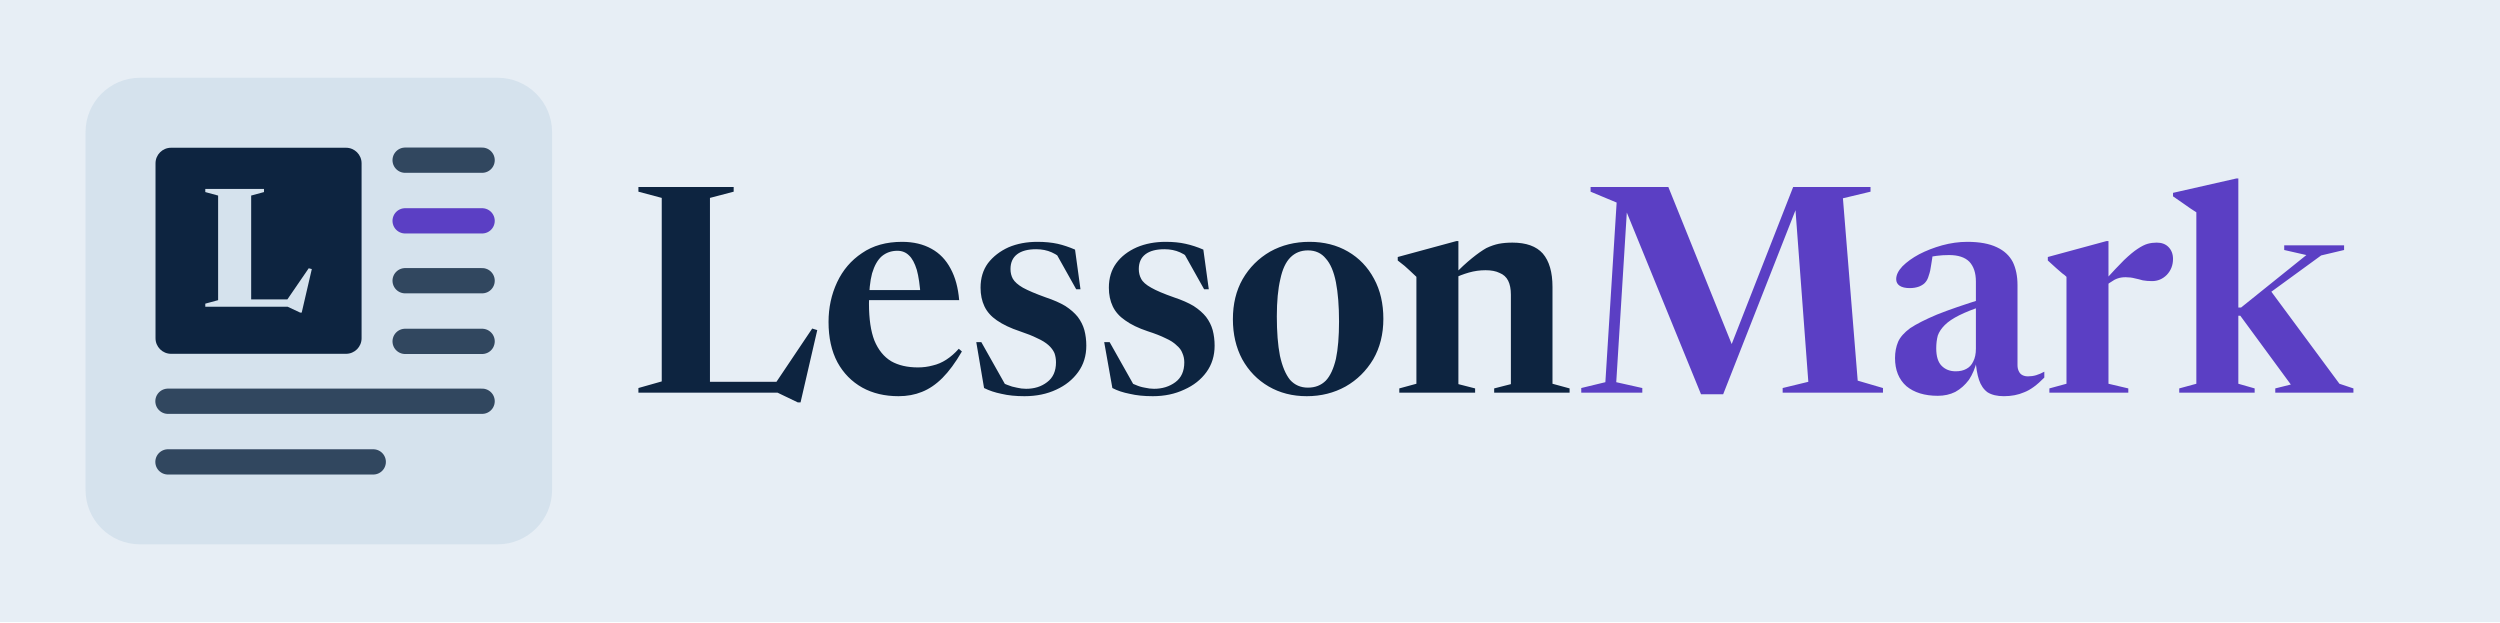
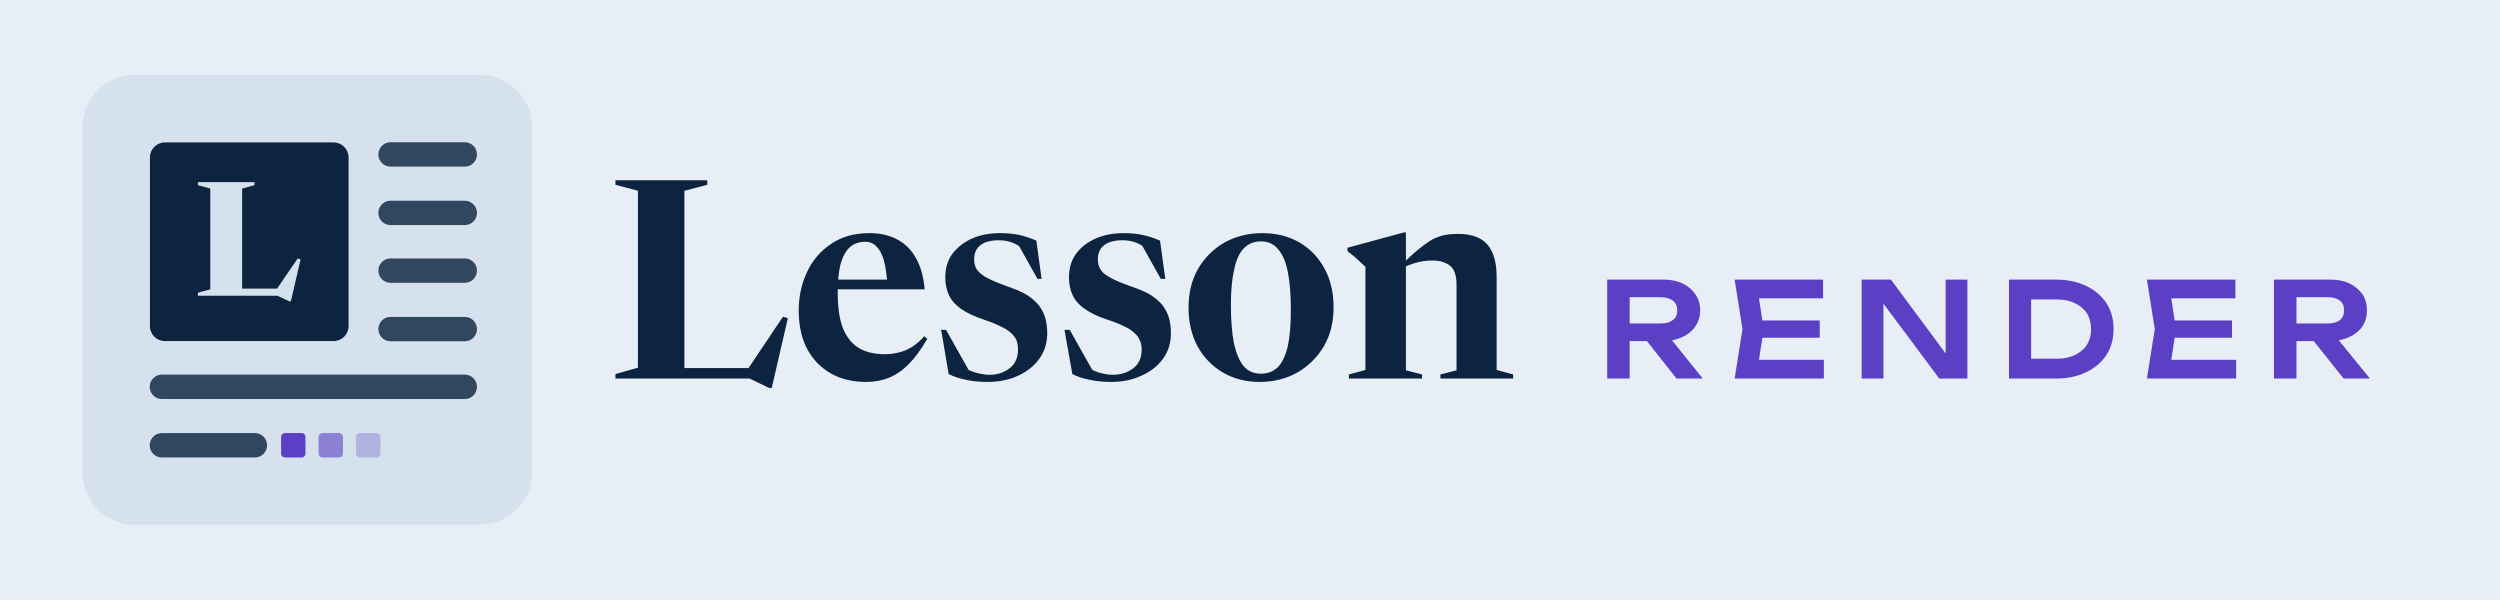
- <svg xmlns="http://www.w3.org/2000/svg" viewBox="0 0 643 160" width="643" height="160">
-   <rect width="643" height="160" fill="#e7eef5" />
+ <svg xmlns="http://www.w3.org/2000/svg" viewBox="0 0 667 160" width="667" height="160">
+   <rect width="667" height="160" fill="#e7eef5" />
  <g transform="translate(22,20)">
    <rect width="120" height="120" rx="14" fill="#d5e2ed" />
-     <rect x="18" y="18" width="53.0" height="53.0" rx="4" fill="#0d2440" />
+     <rect x="18" y="18" width="53" height="53" rx="4" fill="#0d2440" />
    <path d="M55.6 60.4H55.2L52 58.9H37.9V57H54.7L51.3 57.9L57.4 49L58.2 49.2ZM42.6 30.3V58.9H30.8V58.1L34.1 57.2V30.3L30.8 29.4V28.6H45.9V29.4Z" fill="#d5e2ed" />
-     <path d="M82.2 21.2H102.0" stroke="#0d2440" stroke-width="6.5" stroke-linecap="round" opacity="0.82" />
-     <path d="M82.2 36.8H102.0" stroke="#5b3fc4" stroke-width="6.5" stroke-linecap="round" />
-     <path d="M82.2 52.2H102.0" stroke="#0d2440" stroke-width="6.5" stroke-linecap="round" opacity="0.82" />
-     <path d="M82.2 67.8H102.0" stroke="#0d2440" stroke-width="6.5" stroke-linecap="round" opacity="0.82" />
-     <path d="M21.2 83.2H102.0" stroke="#0d2440" stroke-width="6.5" stroke-linecap="round" opacity="0.82" />
-     <path d="M21.2 98.8H74.0" stroke="#0d2440" stroke-width="6.5" stroke-linecap="round" opacity="0.82" />
+     <path d="M82.2 21.2H102M82.2 36.8H102M82.2 52.2H102M82.2 67.8H102M21.2 83.2H102M21.2 98.8H46" stroke="#0d2440" stroke-width="6.5" stroke-linecap="round" opacity="0.82" />
+     <rect x="53" y="95.55" width="6.5" height="6.5" rx="1" fill="#5b3fc4" />
+     <rect x="63" y="95.55" width="6.5" height="6.5" rx="1" fill="#5b3fc4" opacity="0.6" />
+     <rect x="73" y="95.55" width="6.5" height="6.5" rx="1" fill="#5b3fc4" opacity="0.3" />
  </g>
  <path d="M205.9 103.5H205.2L200 101H175.3V98.2H204.7L198.9 99.4L208.9 84.5L210.2 84.9ZM182.6 50.9V101H164.2V99.8L170.2 98.1V50.9L164.2 49.3V48.1H188.7V49.3Z M232 62.2Q236.4 62.2 239.6 64Q242.7 65.7 244.5 69.1Q246.3 72.4 246.7 77.2H221.8V74.6H241.6L236.8 76.3Q236.5 71.9 235.8 69.4Q235 66.8 233.8 65.7Q232.6 64.5 230.8 64.5Q228.5 64.5 226.8 65.9Q225.2 67.3 224.3 70.3Q223.5 73.3 223.5 78.1Q223.5 84 224.9 87.6Q226.4 91.2 229.2 92.9Q232 94.5 236.1 94.5Q238.1 94.5 239.9 94Q241.7 93.6 243.4 92.5Q245.1 91.4 246.6 89.7L247.4 90.4Q244.9 94.7 242.4 97.2Q239.9 99.7 237.1 100.8Q234.4 101.9 231.1 101.9Q225.8 101.9 221.8 99.7Q217.7 97.4 215.4 93.2Q213.1 88.9 213.1 82.8Q213.1 77.3 215.3 72.6Q217.5 67.9 221.7 65.1Q225.9 62.2 232 62.2Z M266.8 62.2Q269.7 62.2 272 62.7Q274.2 63.2 276.5 64.2L277.9 74.4H276.8L271.2 64.4L274.4 67.6Q272.3 65.7 270.5 64.9Q268.7 64.1 266.5 64.1Q263.3 64.1 261.6 65.4Q259.9 66.7 259.9 69.2Q259.9 70.6 260.5 71.7Q261.2 72.9 263.1 74Q265.1 75.1 269 76.5Q272 77.5 274 78.7Q276 80 277.2 81.5Q278.4 83.1 278.9 84.9Q279.4 86.8 279.4 88.9Q279.4 92.8 277.3 95.7Q275.2 98.6 271.7 100.2Q268.1 101.9 263.5 101.9Q260.1 101.9 257.6 101.3Q255.1 100.8 253.1 99.8L251.1 88H252.4L259.1 99.9L257 97.9Q258 98.6 259.1 99Q260.3 99.5 261.5 99.7Q262.7 100 263.9 100Q267.1 100 269.3 98.3Q271.6 96.6 271.6 93.2Q271.6 91.9 271.2 90.8Q270.7 89.7 269.7 88.8Q268.6 87.8 266.8 87Q265 86.1 262.3 85.2Q258.7 84 256.4 82.4Q254.2 80.9 253.2 78.8Q252.2 76.7 252.2 74Q252.2 70.3 254.1 67.7Q256.1 65.1 259.4 63.6Q262.7 62.2 266.8 62.2Z M299.8 62.2Q302.7 62.2 304.9 62.7Q307.2 63.2 309.5 64.2L310.9 74.4H309.7L304.1 64.4L307.3 67.6Q305.3 65.7 303.5 64.9Q301.7 64.1 299.5 64.1Q296.3 64.1 294.6 65.4Q292.9 66.7 292.9 69.2Q292.9 70.6 293.5 71.7Q294.1 72.9 296.1 74Q298 75.1 302 76.5Q305 77.5 307 78.7Q309 80 310.2 81.5Q311.4 83.1 311.9 84.9Q312.4 86.8 312.4 88.9Q312.4 92.8 310.3 95.7Q308.2 98.6 304.6 100.2Q301 101.9 296.5 101.9Q293.1 101.9 290.6 101.3Q288 100.8 286.1 99.8L284 88H285.4L292.1 99.9L290 97.9Q291 98.6 292.1 99Q293.2 99.5 294.4 99.7Q295.7 100 296.8 100Q300 100 302.3 98.3Q304.6 96.6 304.6 93.2Q304.6 91.9 304.1 90.8Q303.7 89.7 302.6 88.8Q301.6 87.8 299.8 87Q298 86.1 295.2 85.2Q291.6 84 289.4 82.4Q287.2 80.9 286.2 78.8Q285.2 76.7 285.2 74Q285.2 70.3 287.1 67.7Q289 65.1 292.4 63.6Q295.7 62.2 299.8 62.2Z M336.4 99.7Q339.2 99.7 341 97.9Q342.7 96.1 343.6 92.3Q344.4 88.5 344.4 82.7Q344.4 76.7 343.6 72.6Q342.8 68.5 341 66.5Q339.3 64.4 336.4 64.4Q333.7 64.4 331.9 66.2Q330.1 68 329.3 71.8Q328.4 75.6 328.4 81.4Q328.4 87.4 329.2 91.5Q330.1 95.6 331.8 97.7Q333.6 99.7 336.4 99.7ZM336.1 101.9Q330.6 101.9 326.3 99.4Q322 96.9 319.5 92.4Q317.1 87.9 317.1 82.1Q317.1 76.2 319.6 71.8Q322.2 67.3 326.7 64.7Q331.2 62.2 336.8 62.2Q342.4 62.2 346.7 64.7Q351 67.2 353.4 71.7Q355.8 76.1 355.8 82Q355.8 87.9 353.2 92.4Q350.5 96.9 346.1 99.4Q341.6 101.9 336.1 101.9Z M375.1 70.3V98.8L379.4 99.9V101H359.9V99.9L364.3 98.7V71.2Q363.7 70.6 362.6 69.6Q361.5 68.5 359.5 67V66.1L374.6 62H375.1ZM384.3 99.9 388.6 98.8V75.8Q388.6 73.6 387.9 72.2Q387.2 70.8 385.7 70.2Q384.3 69.5 382.1 69.5Q379.9 69.5 377.8 70.1Q375.7 70.7 373.9 71.6L373.7 70.9Q376.5 68.1 378.6 66.4Q380.7 64.7 382.3 63.8Q384 63 385.5 62.7Q387.1 62.4 389 62.4Q394.3 62.4 396.8 65.2Q399.3 68.1 399.3 73.8V98.7L403.7 99.9V101H384.3Z" fill="#0d2440" />
-   <path d="M477.8 97.9 484.3 99.8V101H458.5V99.8L465.1 98.2L461.7 52.7L462.3 52.8L443.2 101.4H437.5L417.9 53.4L418.5 53.3L415.7 98.3L422.4 99.8V101H406.7V99.8L412.9 98.3L415.8 52.1L409.1 49.3V48.1H429.1L446 90L444.8 90L461.2 48.1H481.1V49.3L474 51Z M510.1 76.8 510.2 78.6Q506.3 79.9 503.9 81.1Q501.5 82.3 500.2 83.6Q498.9 84.9 498.4 86.3Q498 87.8 498 89.6Q498 92.7 499.4 94.1Q500.8 95.5 503 95.5Q504.6 95.5 505.7 94.9Q506.9 94.3 507.5 93Q508.2 91.7 508.2 89.7V72.4Q508.2 69.1 506.5 67.3Q504.8 65.6 501.3 65.6Q499.6 65.6 498.1 65.8Q496.5 66 495.5 66.3L497.2 64.4Q497 66.5 496.7 68.1Q496.5 69.7 496.1 70.8Q495.8 71.9 495.3 72.5Q494.8 73.2 493.6 73.7Q492.5 74.1 491.2 74.1Q489.5 74.1 488.6 73.5Q487.7 72.9 487.7 71.8Q487.7 70.2 489.3 68.5Q491 66.8 493.6 65.4Q496.3 64 499.5 63.1Q502.8 62.2 506 62.2Q510.7 62.2 513.6 63.6Q516.4 64.9 517.7 67.4Q518.9 69.9 518.9 73.3V93.9Q518.9 94.9 519.3 95.6Q519.6 96.2 520.2 96.5Q520.8 96.8 521.6 96.8Q522.7 96.8 523.7 96.5Q524.7 96.2 525.8 95.6V97.1Q523 100 520.6 100.9Q518.3 101.9 515.4 101.9Q512.8 101.9 511.2 100.9Q509.7 99.8 509 97.7Q508.3 95.6 508.1 92.4L508.5 92.7Q507.8 95.6 506.4 97.7Q504.9 99.7 502.9 100.8Q500.9 101.8 498.4 101.8Q493.3 101.8 490.3 99.3Q487.4 96.7 487.4 92.1Q487.4 89.8 488.2 87.9Q489 86.1 491.3 84.4Q493.7 82.8 498.2 80.9Q502.7 79.1 510.1 76.8Z M554.7 62.4Q556.6 62.4 557.7 63.5Q558.9 64.7 558.9 66.6Q558.9 69 557.3 70.7Q555.7 72.3 553.5 72.3Q552.2 72.3 551.1 72.1Q550.1 71.8 549.1 71.6Q548 71.3 546.7 71.3Q545.6 71.3 544.7 71.6Q543.8 71.9 543 72.5Q542.1 73 541.3 73.9L541.3 72.2Q544.3 68.9 546.3 66.9Q548.4 64.9 549.8 64Q551.3 63 552.4 62.7Q553.5 62.4 554.7 62.4ZM542.3 69.5V98.7L547.4 99.9V101H527.1V99.9L531.5 98.7V71.2Q531 70.7 530.4 70.3Q529.8 69.8 528.9 69Q528 68.2 526.7 67V66.1L541.8 62H542.3Z M579.7 78.3 583.8 74.5 601.7 98.7 605.3 99.9V101H585.2V99.9L589.2 98.9L576.2 81.2H573.3V79.1H576.4L593.2 65.6L587.5 64.3V63.1H602.9V64.3L597 65.7ZM575.7 98.7 579.9 99.9V101H560.5V99.9L564.9 98.7V54.6Q564.4 54.3 563.5 53.7Q562.7 53.1 561.5 52.3Q560.3 51.5 558.9 50.5V49.6L575.2 45.9H575.7V52.9Z" fill="#5b3fc4" />
+   <path d="M434.8 91V101H428.8V74.6H443.8Q446.7 74.6 448.9 75.6Q451.1 76.7 452.3 78.5Q453.6 80.3 453.6 82.8Q453.6 85.2 452.3 87.1Q451.1 88.9 448.9 89.9Q447.6 90.5 446.1 90.8L454.3 101H447.3L439.4 91ZM434.8 86.3H443.1Q445.1 86.3 446.3 85.4Q447.5 84.5 447.5 82.8Q447.5 81.1 446.3 80.2Q445.1 79.3 443.1 79.3H434.8ZM485.5 85.5V90.1H470.2L469.3 96H486.6V101H462.8L464.9 87.8L462.8 74.6H486.4V79.6H469.3L470.2 85.5ZM519.1 94.3V74.6H524.9V101H517.4L502.5 81V101H496.7V74.6H504.5ZM548.5 74.6Q553.1 74.6 556.6 76.3Q560 77.9 562 80.9Q563.9 83.8 563.9 87.8Q563.9 91.7 562 94.7Q560 97.7 556.6 99.3Q553.1 101 548.5 101H536V74.6ZM541.9 95.7H548.9Q551.6 95.7 553.6 94.7Q555.7 93.7 556.8 92Q557.9 90.2 557.9 87.8Q557.9 85.4 556.8 83.6Q555.7 81.9 553.6 80.9Q551.6 79.9 548.9 79.9H541.9ZM595.5 85.5V90.1H580.2L579.3 96H596.6V101H572.8L574.9 87.8L572.8 74.6H596.4V79.6H579.3L580.2 85.5ZM612.7 91V101H606.7V74.6H621.8Q624.7 74.6 626.8 75.6Q629 76.7 630.3 78.5Q631.5 80.3 631.5 82.8Q631.5 85.2 630.3 87.1Q629 88.9 626.8 89.9Q625.6 90.5 624 90.8L632.3 101H625.3L617.3 91ZM612.7 86.3H621.1Q623.1 86.3 624.3 85.4Q625.4 84.5 625.4 82.8Q625.4 81.1 624.3 80.2Q623.1 79.3 621.1 79.3H612.7Z" fill="#5b3fc4" />
</svg>
